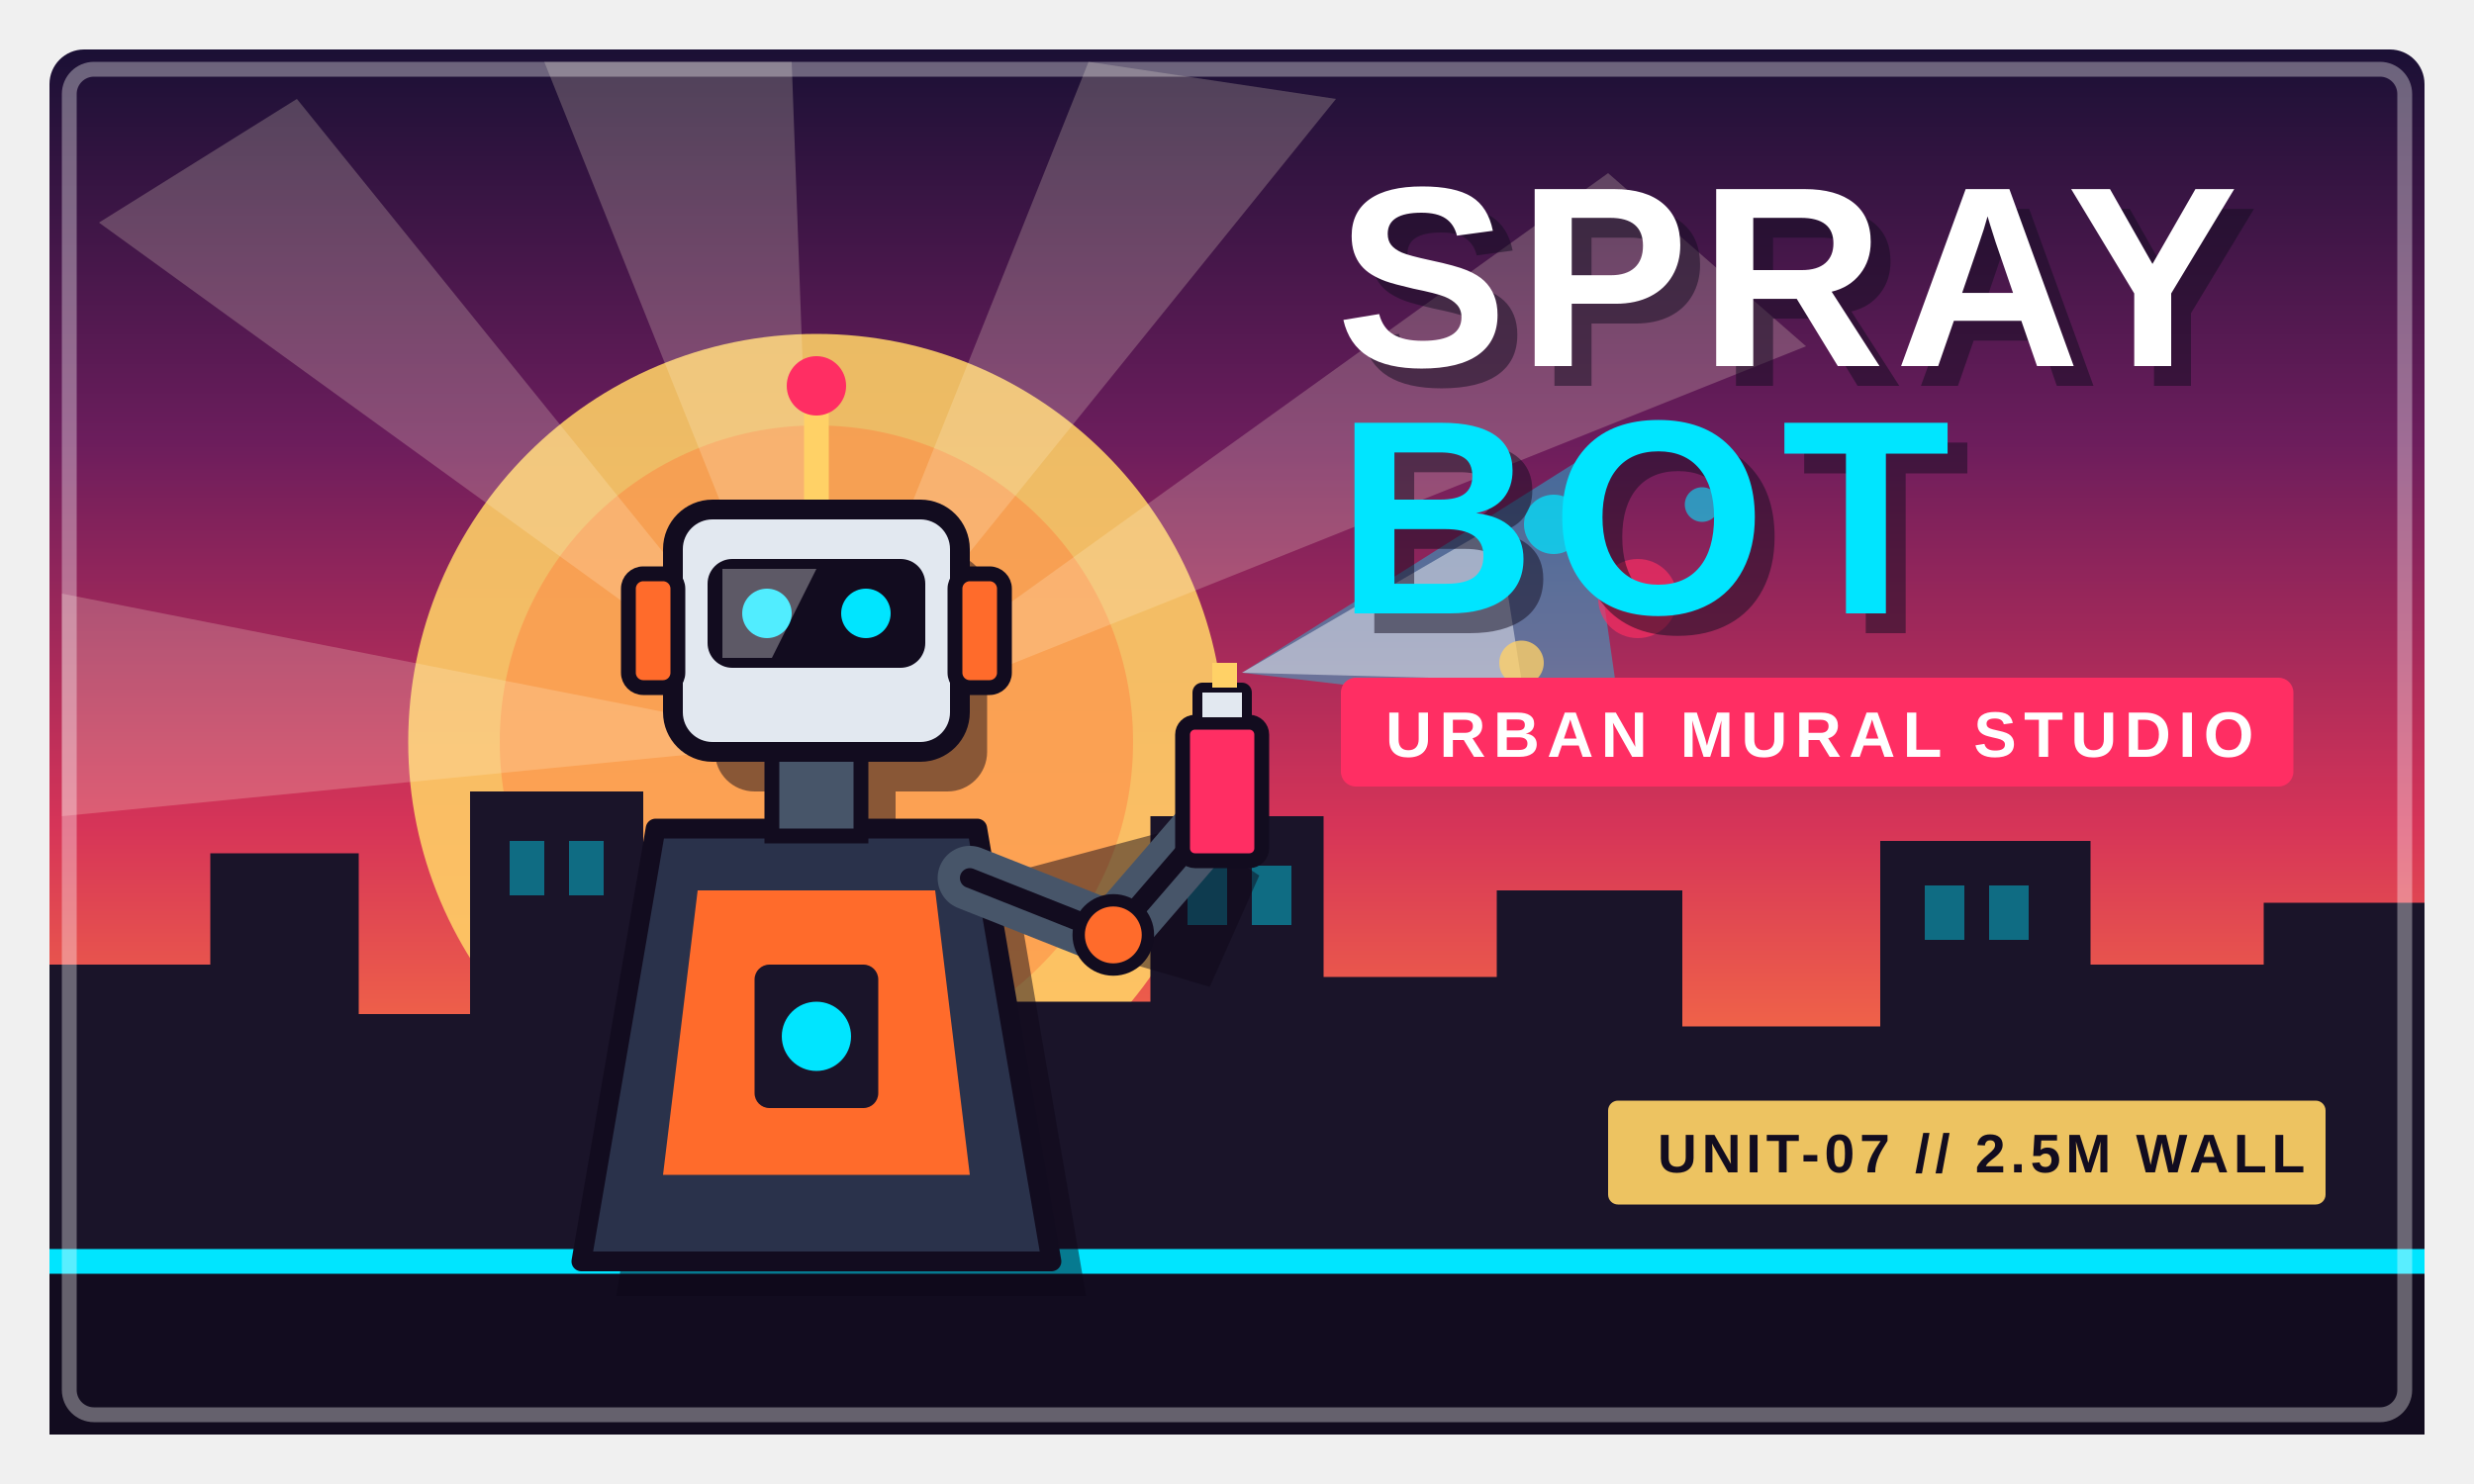
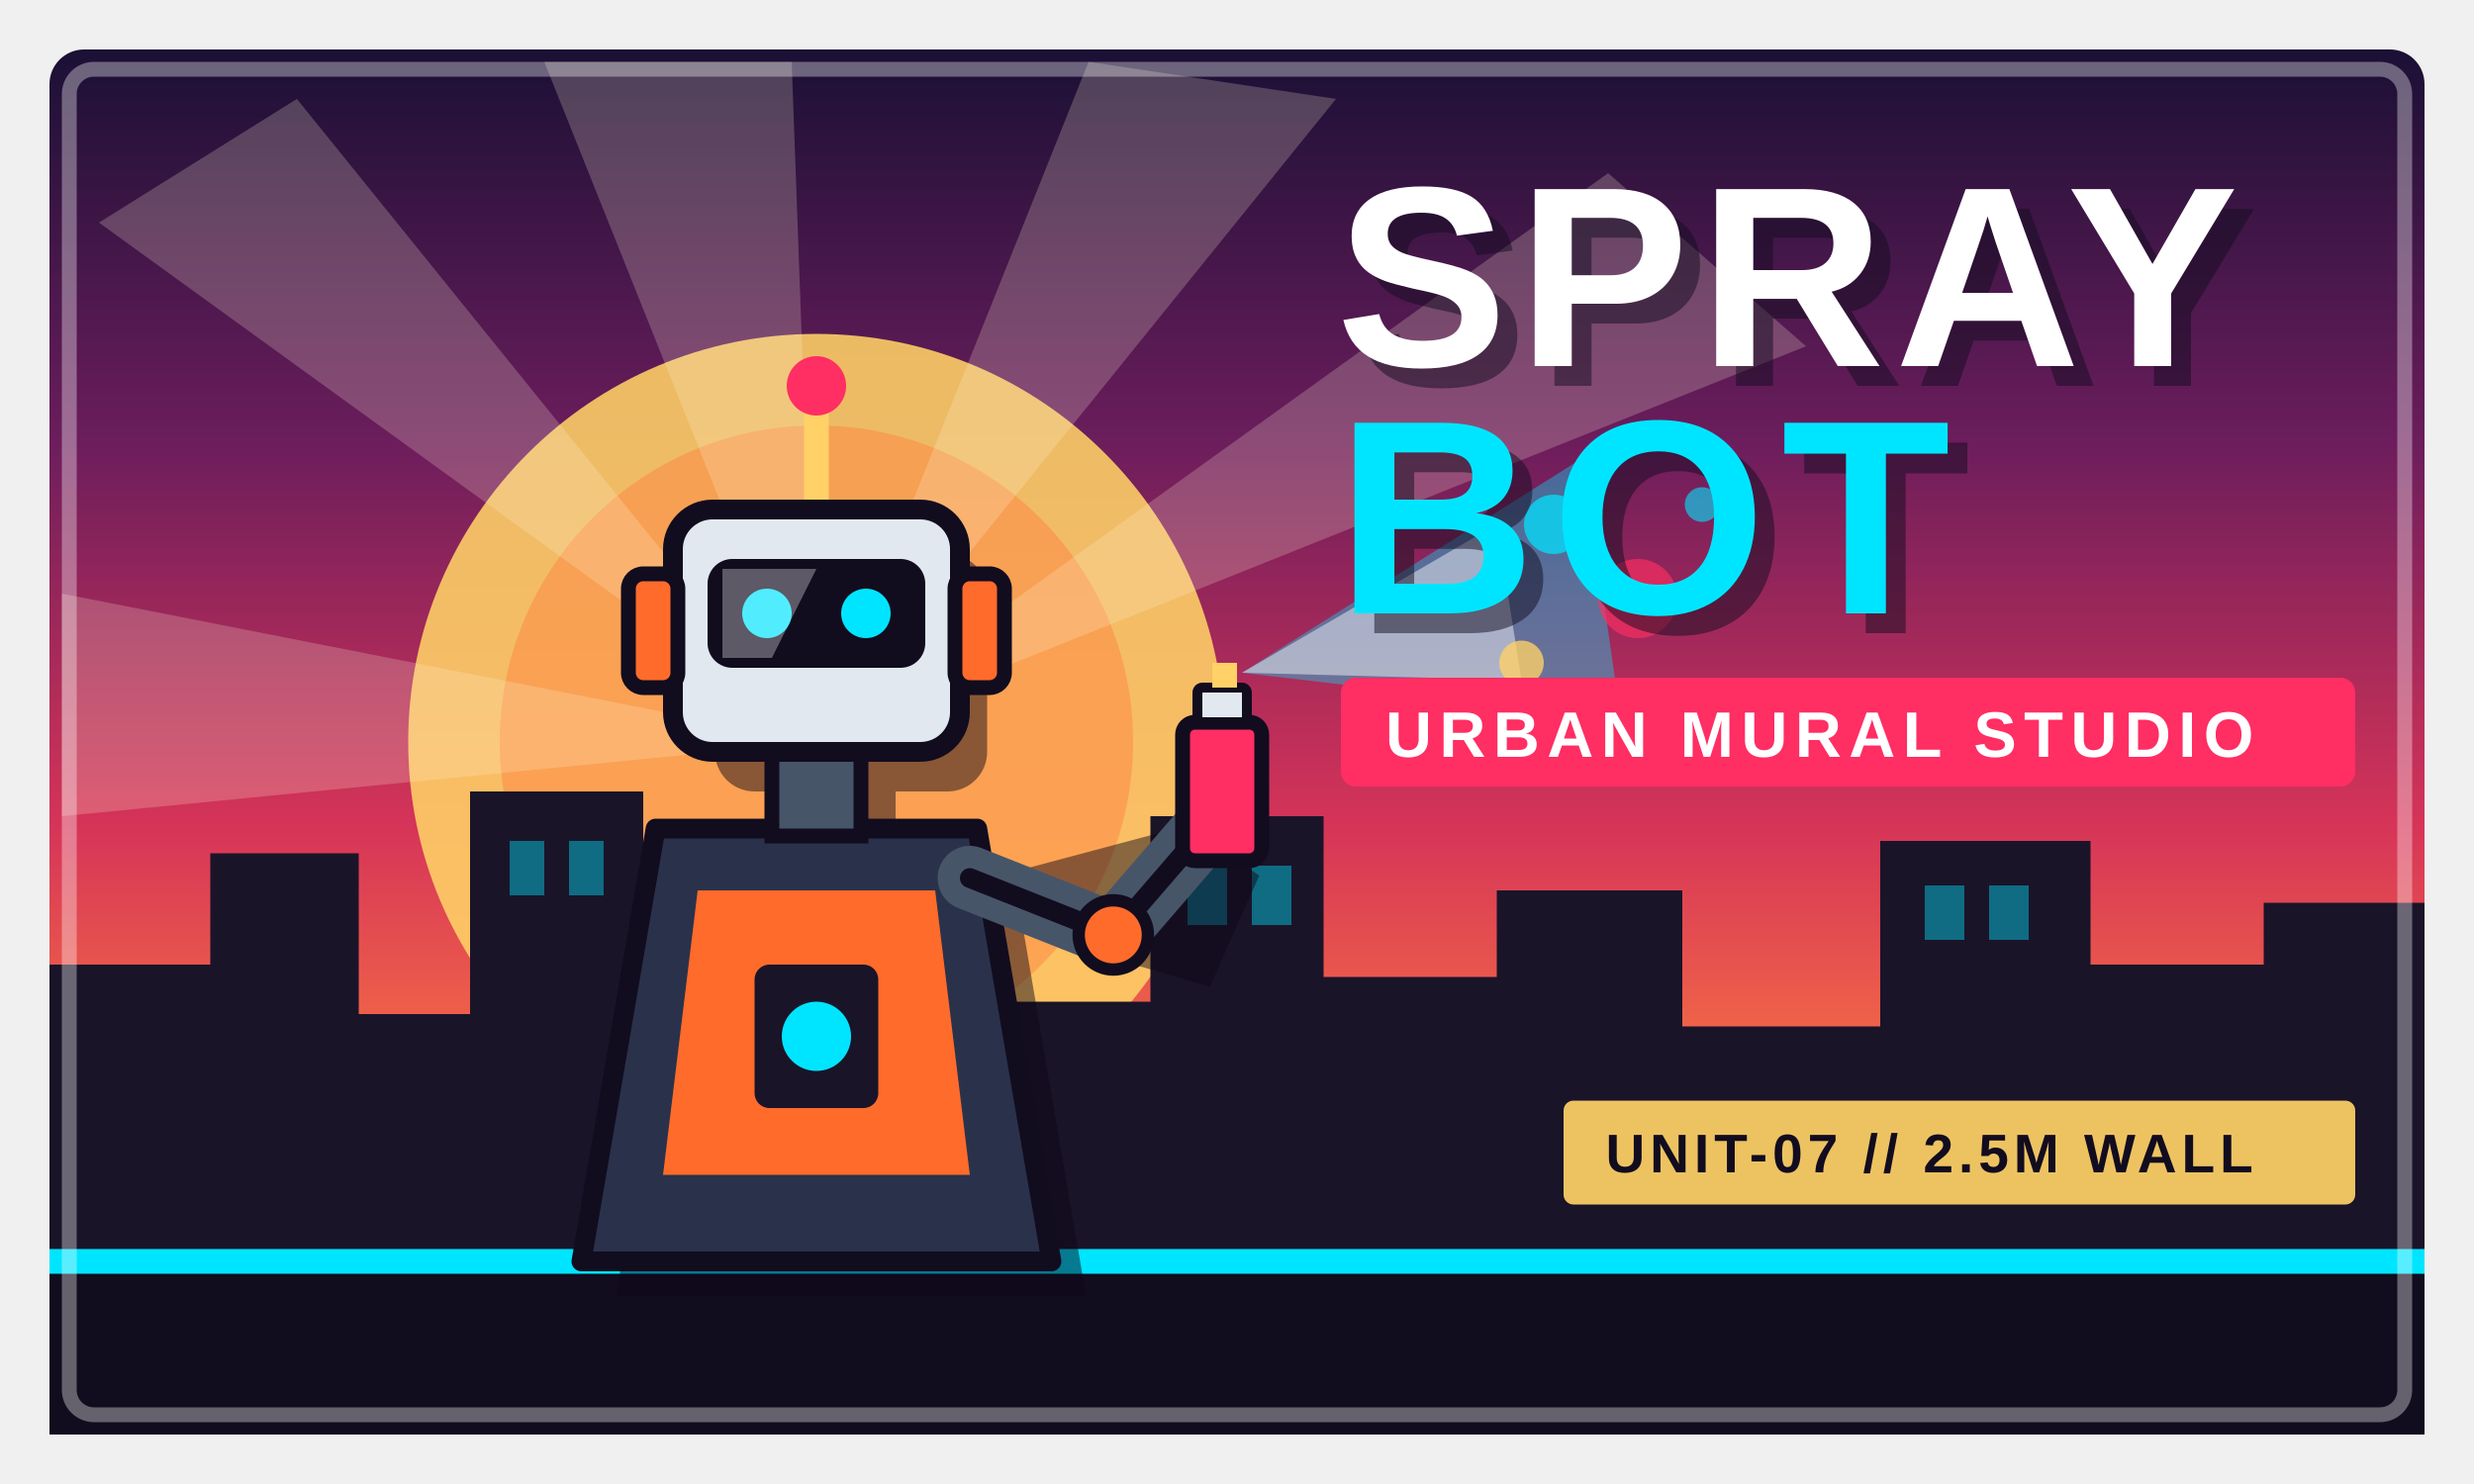
<svg xmlns="http://www.w3.org/2000/svg" viewBox="0 0 1000 600" width="1000" height="600">
  <defs>
    <linearGradient id="twilightSky" x1="0" y1="0" x2="0" y2="1">
      <stop offset="0%" stop-color="#1B1035" />
      <stop offset="28%" stop-color="#6B1D5C" />
      <stop offset="56%" stop-color="#D63458" />
      <stop offset="80%" stop-color="#FF7F3F" />
      <stop offset="100%" stop-color="#FFD166" />
    </linearGradient>
  </defs>
  <rect x="20" y="20" width="960" height="560" rx="14" fill="url(#twilightSky)" />
  <circle cx="330" cy="300" r="165" fill="#FFD166" opacity="0.88" />
  <circle cx="330" cy="300" r="128" fill="#FF7F3F" opacity="0.45" />
  <g id="sun-rays" fill="#FFF3D6" opacity="0.22">
    <polygon points="330,300 40,90 120,40" />
    <polygon points="330,300 220,25 320,25" />
    <polygon points="330,300 440,25 540,40" />
    <polygon points="330,300 650,70 730,140" />
    <polygon points="330,300 25,240 25,330" />
  </g>
  <polygon points="20,470 20,390 85,390 85,345 145,345 145,410 190,410 190,320 260,320 260,385 320,385 320,350 400,350 400,405 465,405 465,330 535,330 535,395 605,395 605,360 680,360 680,415 760,415 760,340 845,340 845,390 915,390 915,365 980,365 980,580 20,580" fill="#1A1429" />
  <g fill="#00E5FF" opacity="0.42">
    <rect x="206" y="340" width="14" height="22" />
    <rect x="230" y="340" width="14" height="22" />
    <rect x="480" y="350" width="16" height="24" />
    <rect x="506" y="350" width="16" height="24" />
    <rect x="778" y="358" width="16" height="22" />
    <rect x="804" y="358" width="16" height="22" />
  </g>
  <rect x="20" y="510" width="960" height="70" fill="#120C1F" />
  <rect x="20" y="505" width="960" height="10" fill="#00E5FF" />
  <g id="robot-shadow" fill="#0D0717" opacity="0.48" transform="translate(14, 14)">
    <polygon points="235,510 265,335 395,335 425,510" />
    <rect x="275" y="210" width="110" height="96" rx="16" />
    <rect x="312" y="302" width="36" height="36" />
    <polygon points="390,360 475,385 495,340 465,320 390,340" />
  </g>
  <polygon points="235,510 265,335 395,335 425,510" fill="#2A324B" stroke="#120C1F" stroke-width="8" stroke-linejoin="round" />
  <polygon points="282,360 378,360 392,475 268,475" fill="#FF6B2B" />
  <rect x="305" y="390" width="50" height="58" rx="6" fill="#1A1429" />
  <circle cx="330" cy="419" r="14" fill="#00E5FF" />
  <rect x="312" y="302" width="36" height="36" fill="#475569" stroke="#120C1F" stroke-width="6" />
  <rect x="325" y="162" width="10" height="50" fill="#FFD166" />
  <circle cx="330" cy="156" r="12" fill="#FF2E63" />
  <rect x="272" y="206" width="116" height="98" rx="16" fill="#E2E8F0" stroke="#120C1F" stroke-width="8" />
  <rect x="254" y="232" width="20" height="46" rx="6" fill="#FF6B2B" stroke="#120C1F" stroke-width="6" />
  <rect x="386" y="232" width="20" height="46" rx="6" fill="#FF6B2B" stroke="#120C1F" stroke-width="6" />
  <rect x="286" y="226" width="88" height="44" rx="10" fill="#120C1F" />
  <circle cx="310" cy="248" r="10" fill="#00E5FF" />
  <circle cx="350" cy="248" r="10" fill="#00E5FF" />
  <polygon points="292,230 330,230 312,266 292,266" fill="#FFFFFF" opacity="0.32" />
  <polyline points="392,355 450,378 488,334" fill="none" stroke="#475569" stroke-width="26" stroke-linecap="round" stroke-linejoin="round" />
  <polyline points="392,355 450,378 488,334" fill="none" stroke="#120C1F" stroke-width="8" stroke-linecap="round" stroke-linejoin="round" />
  <circle cx="450" cy="378" r="14" fill="#FF6B2B" stroke="#120C1F" stroke-width="5" />
  <rect x="478" y="292" width="32" height="56" rx="5" fill="#FF2E63" stroke="#120C1F" stroke-width="6" />
  <rect x="484" y="278" width="20" height="14" rx="2" fill="#E2E8F0" stroke="#120C1F" stroke-width="4" />
  <rect x="490" y="268" width="10" height="10" fill="#FFD166" />
  <polygon points="502,272 640,185 655,290" fill="#00E5FF" opacity="0.38" />
  <polygon points="502,272 605,212 615,275" fill="#FFFFFF" opacity="0.45" />
  <circle cx="628" cy="212" r="12" fill="#00E5FF" opacity="0.72" />
  <circle cx="662" cy="242" r="16" fill="#FF2E63" opacity="0.65" />
  <circle cx="615" cy="268" r="9" fill="#FFD166" opacity="0.78" />
  <circle cx="688" cy="204" r="7" fill="#00E5FF" opacity="0.60" />
  <g font-family="Montserrat, Liberation Sans, sans-serif" font-weight="900" fill="#120C1F" opacity="0.50">
    <text x="548" y="156" font-size="104" letter-spacing="4">SPRAY</text>
    <text x="548" y="256" font-size="112" letter-spacing="6">BOT</text>
  </g>
  <g font-family="Montserrat, Liberation Sans, sans-serif" font-weight="900">
    <text x="540" y="148" font-size="104" letter-spacing="4" fill="#FFFFFF">SPRAY</text>
    <text x="540" y="248" font-size="112" letter-spacing="6" fill="#00E5FF">BOT</text>
  </g>
-   <rect x="542" y="274" width="385" height="44" rx="6" fill="#FF2E63" />
+   <rect x="542" y="274" width="410" height="44" rx="6" fill="#FF2E63" />
  <text x="560" y="306" font-family="Montserrat, Liberation Sans, sans-serif" font-weight="800" font-size="26" letter-spacing="3" fill="#FFFFFF">URBAN MURAL STUDIO</text>
-   <rect x="650" y="445" width="290" height="42" rx="4" fill="#FFD166" opacity="0.92" />
-   <text x="670" y="474" font-family="Montserrat, Liberation Sans, sans-serif" font-weight="700" font-size="22" letter-spacing="2" fill="#120C1F">UNIT-07 // 2.5M WALL</text>
+   <rect x="632" y="445" width="320" height="42" rx="4" fill="#FFD166" opacity="0.92" />
+   <text x="649" y="474" font-family="Montserrat, Liberation Sans, sans-serif" font-weight="700" font-size="22" letter-spacing="2" fill="#120C1F">UNIT-07 // 2.5M WALL</text>
  <rect x="28" y="28" width="944" height="544" rx="10" fill="none" stroke="#FFFFFF" stroke-width="6" opacity="0.35" />
</svg>
